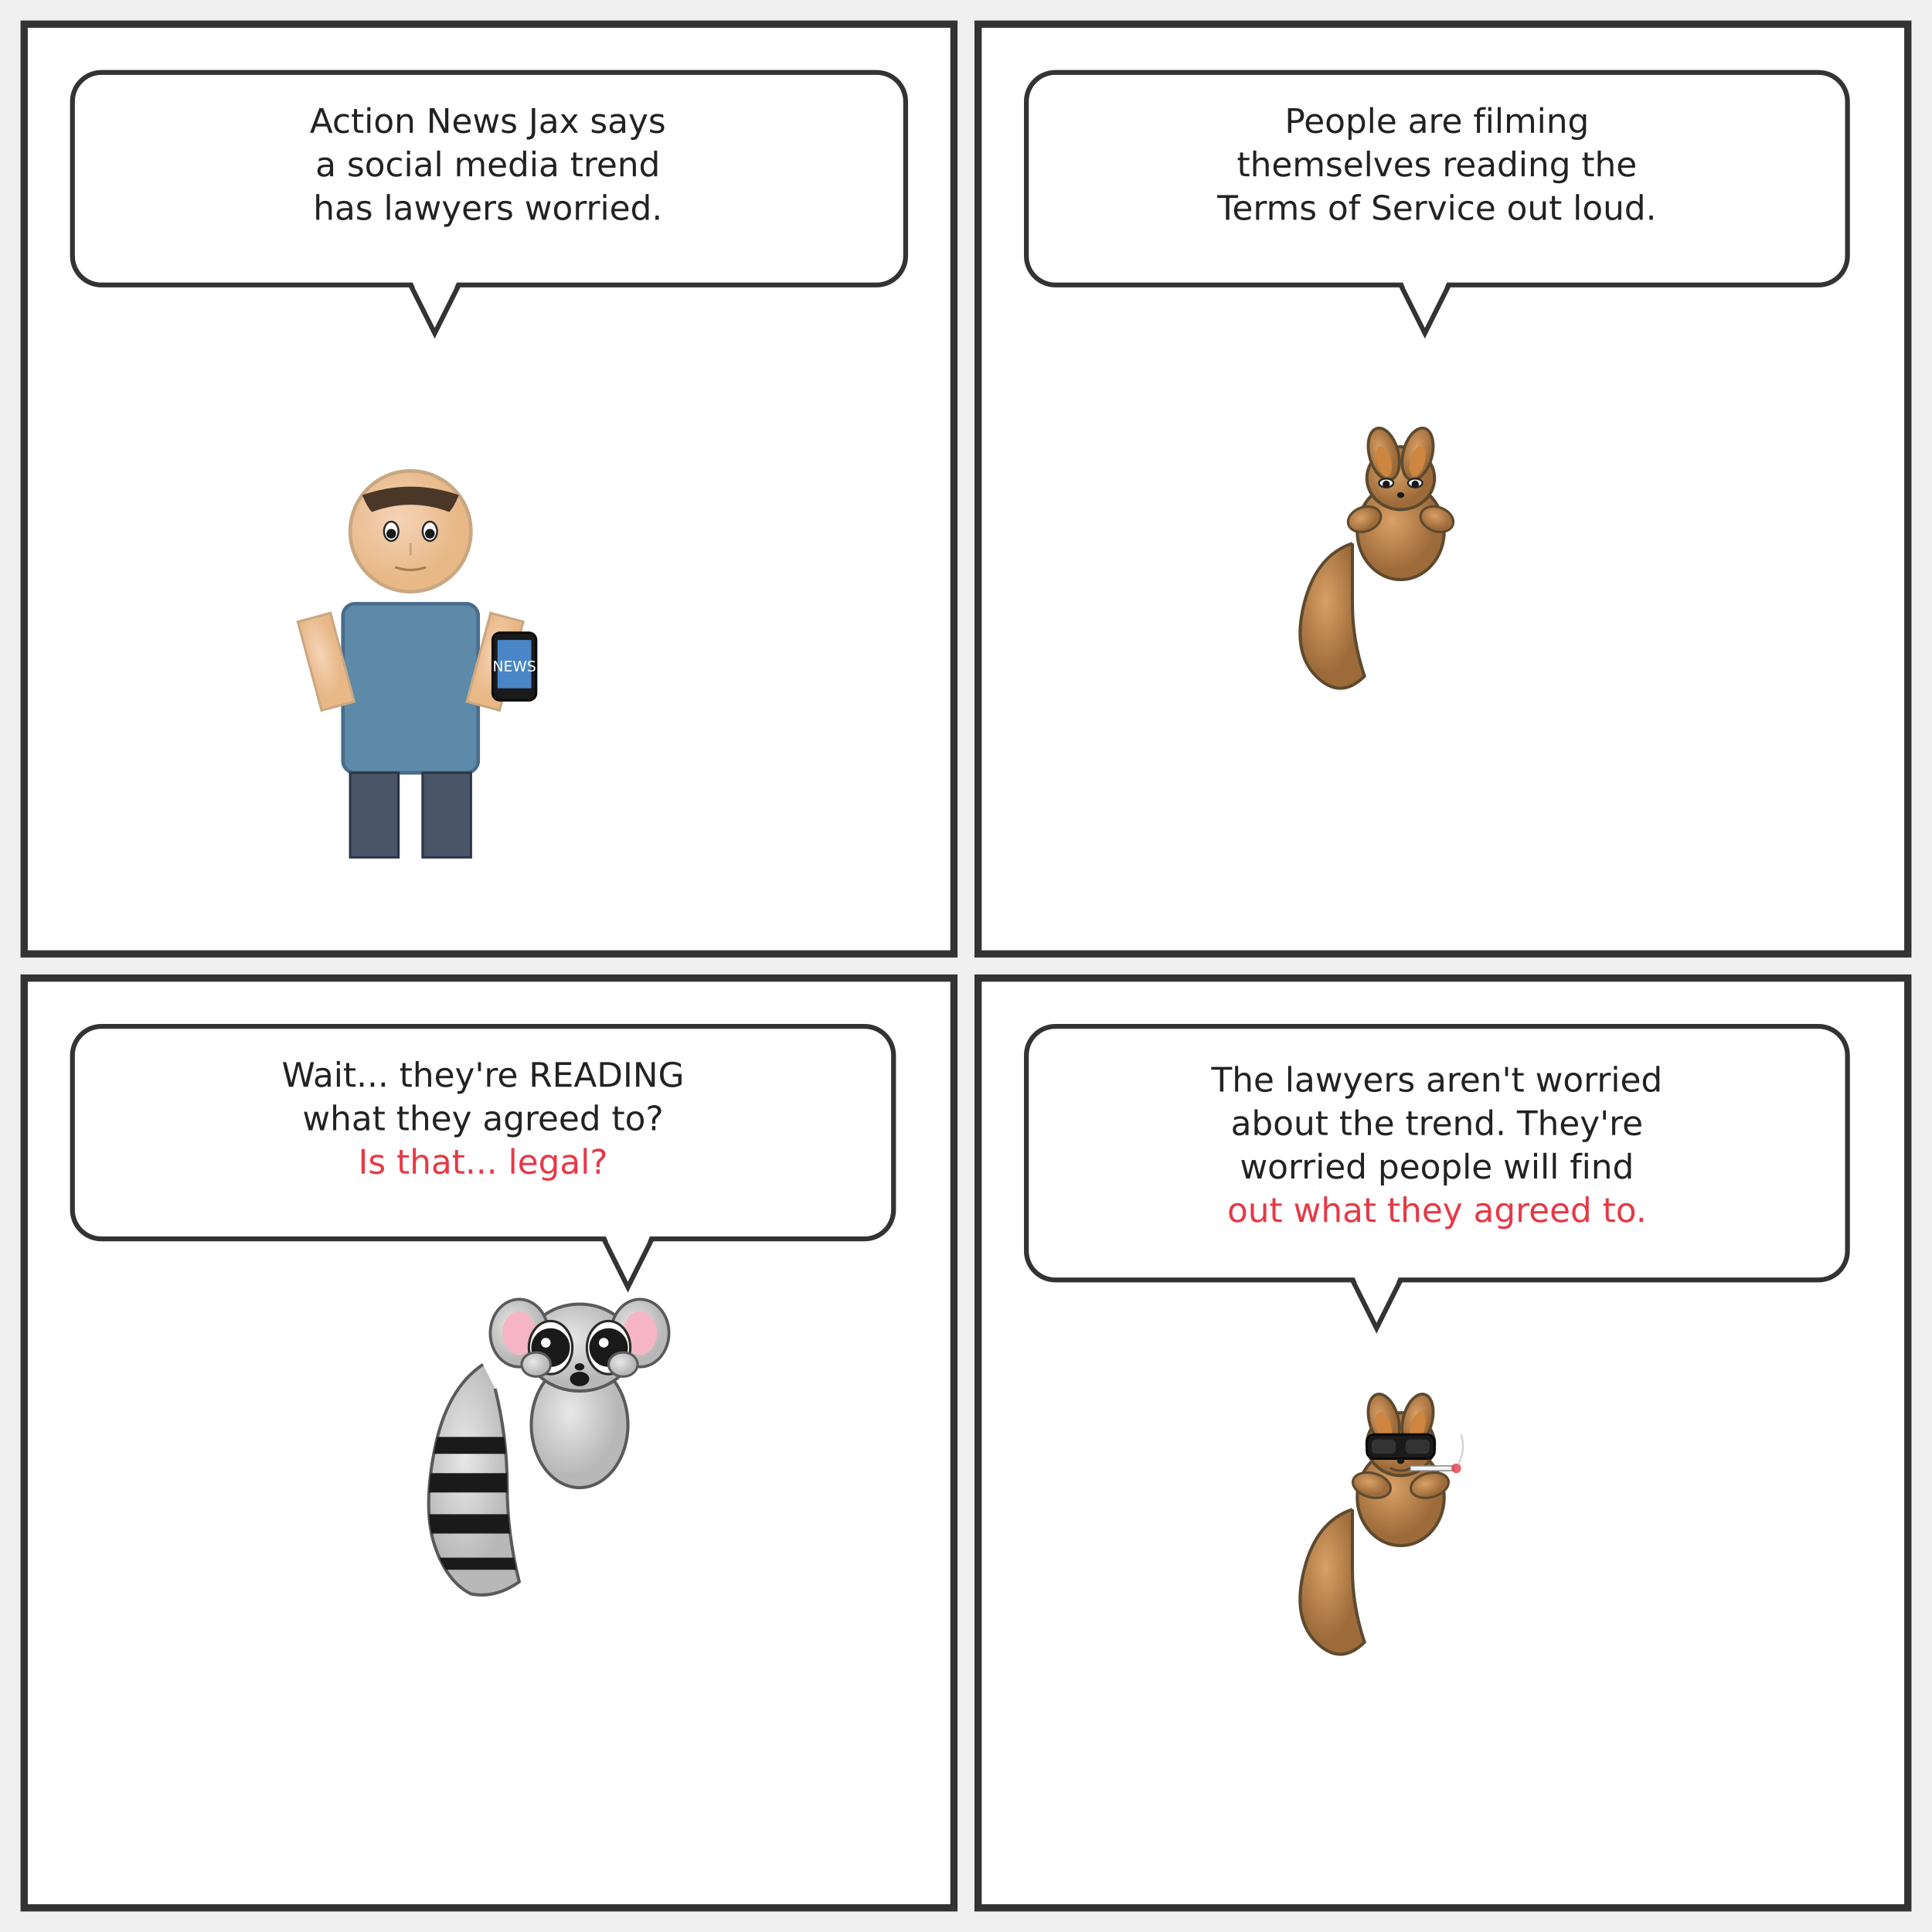
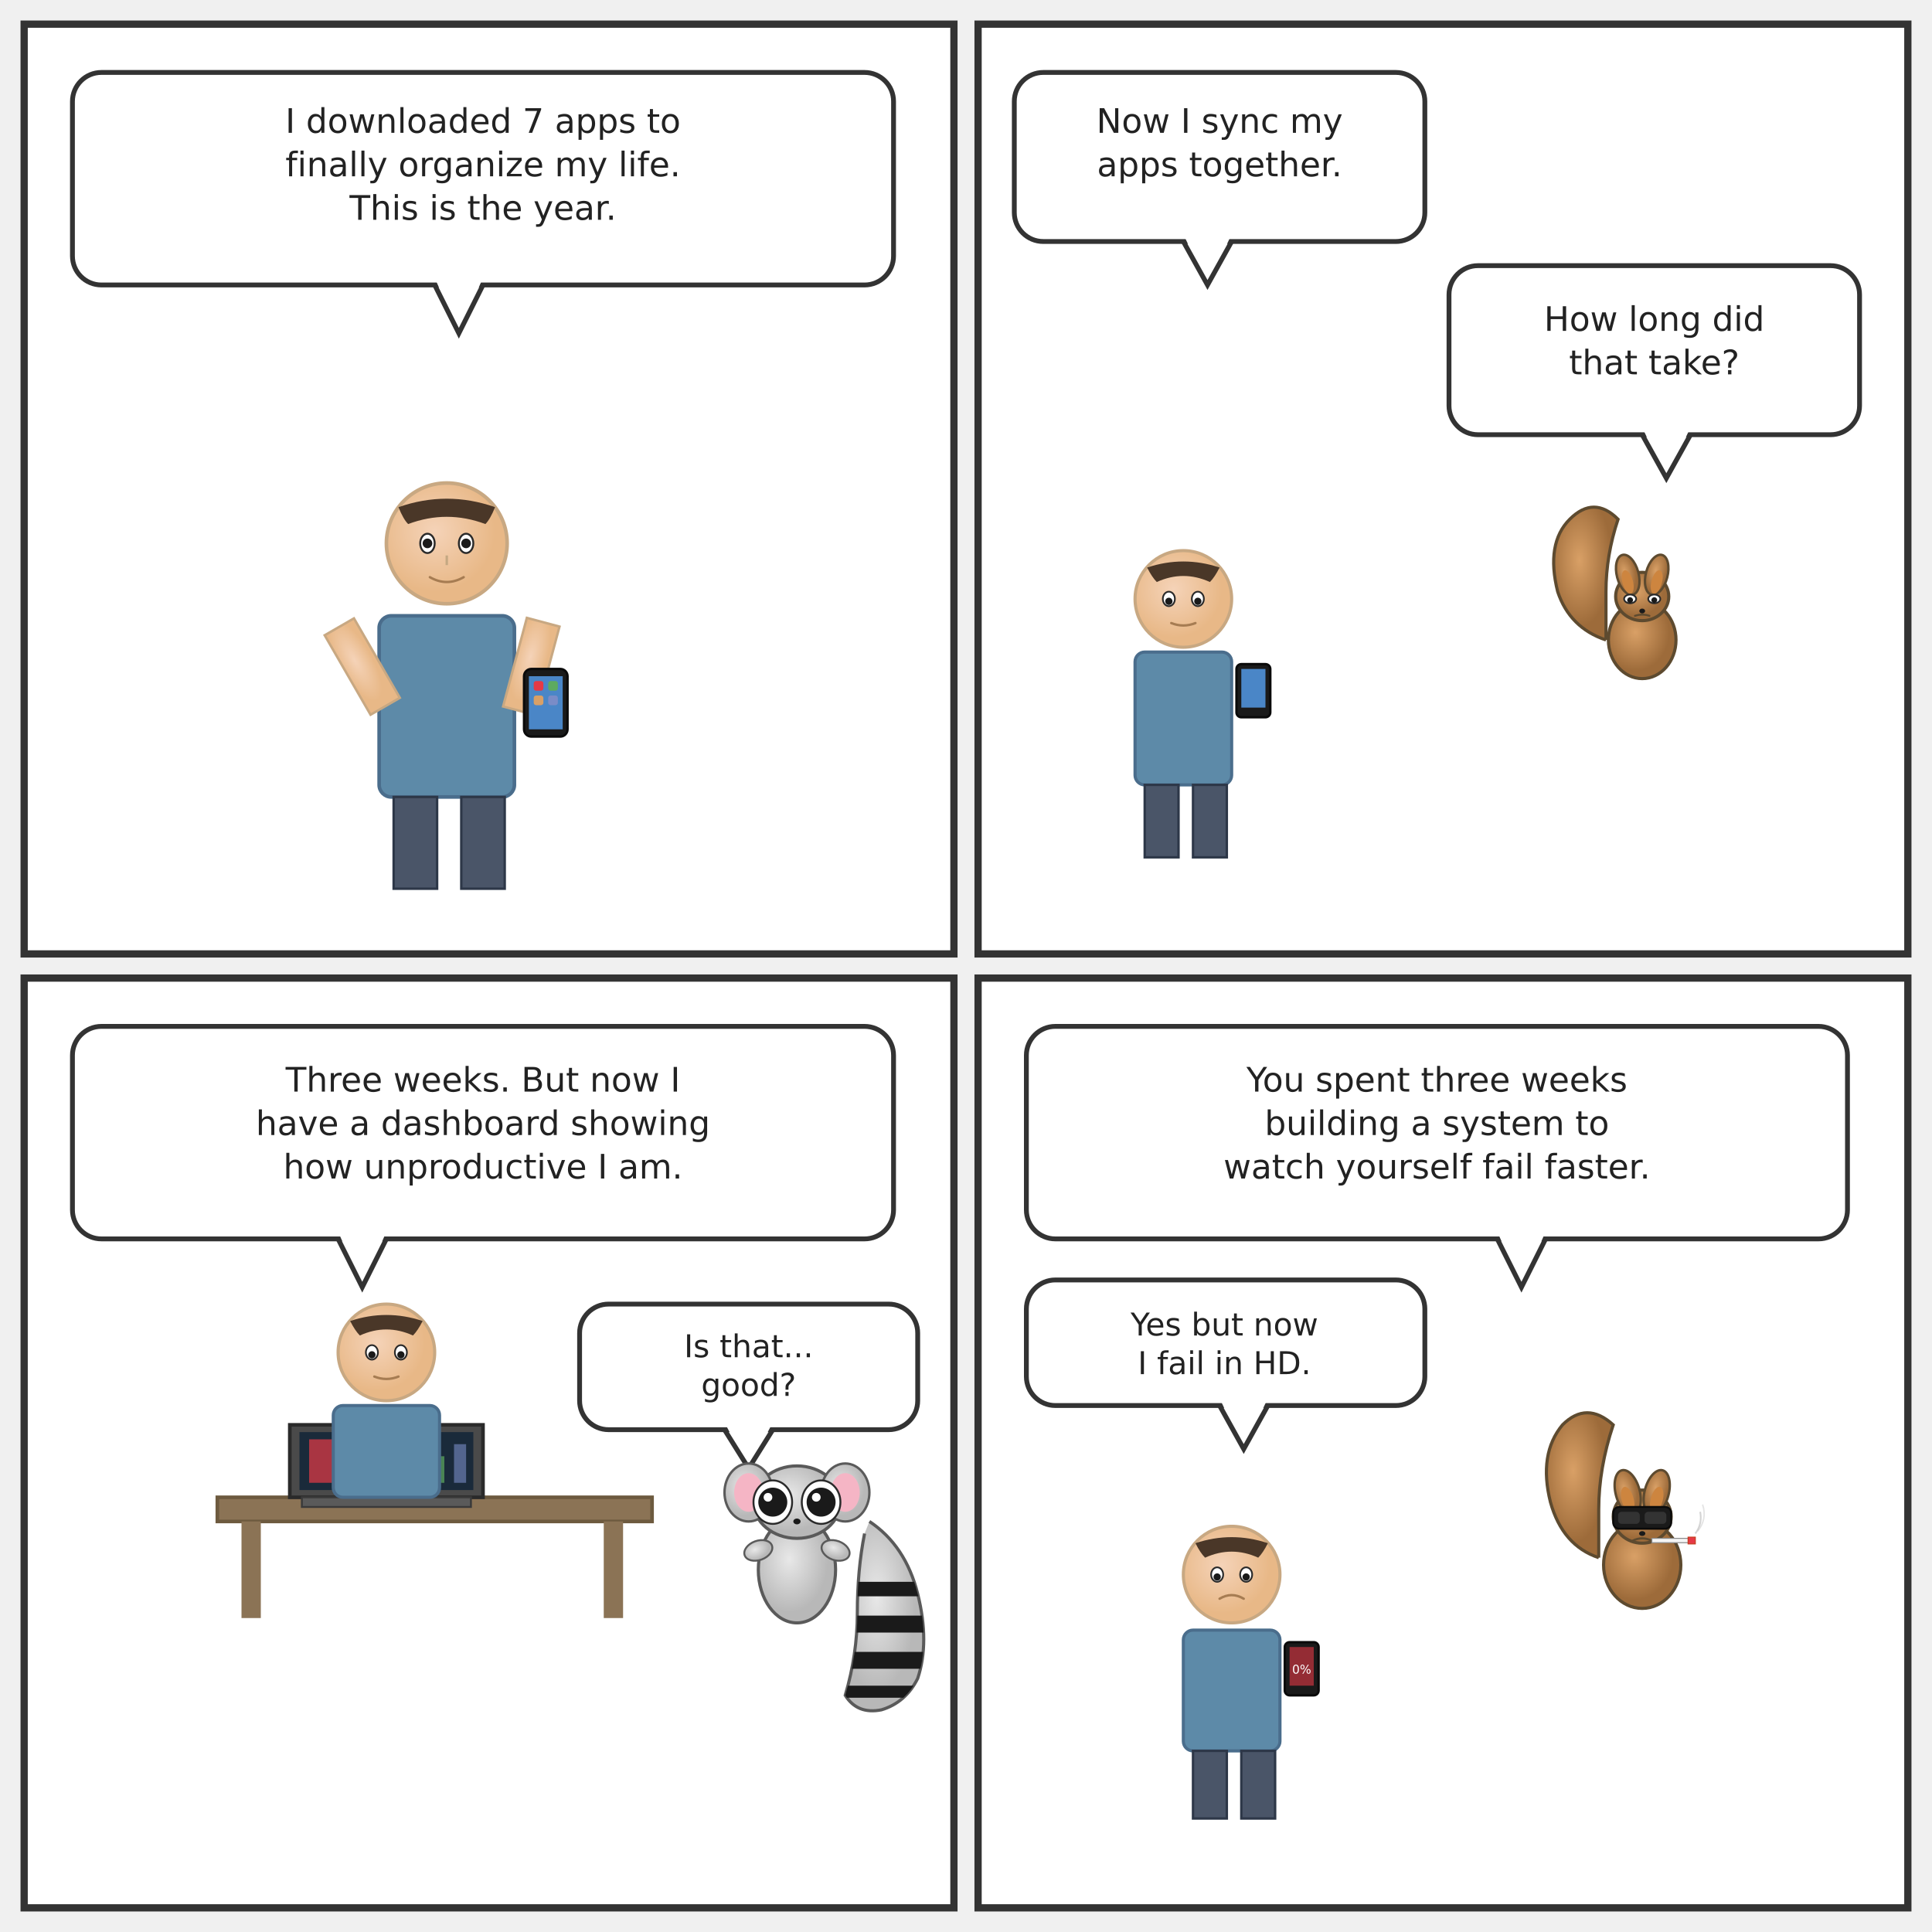
<svg xmlns="http://www.w3.org/2000/svg" viewBox="0 0 800 800">
  <defs>
-     <radialGradient id="sq_fur_aj42" cx="40%" cy="40%">
+     <radialGradient id="sq_fur_pd42" cx="40%" cy="40%">
      <stop offset="0%" style="stop-color:#d9a066" />
      <stop offset="100%" style="stop-color:#9d6b3a" />
    </radialGradient>
-     <radialGradient id="lem_fur_aj42" cx="40%" cy="40%">
+     <radialGradient id="lem_fur_pd42" cx="40%" cy="40%">
      <stop offset="0%" style="stop-color:#e8e8e8" />
      <stop offset="100%" style="stop-color:#b8b8b8" />
    </radialGradient>
-     <radialGradient id="hum_skin_aj42" cx="40%" cy="40%">
+     <radialGradient id="hum_skin_pd42" cx="40%" cy="40%">
      <stop offset="0%" style="stop-color:#f5d3b8" />
      <stop offset="100%" style="stop-color:#e8b887" />
    </radialGradient>
  </defs>
  <rect x="10" y="10" width="385" height="385" fill="#fff" stroke="#333" stroke-width="3" />
-   <rect x="30" y="30" width="345" height="88" rx="12" fill="#fff" stroke="#333" stroke-width="2" />
-   <polygon points="170,115 180,138 190,115" fill="#fff" />
-   <path d="M 170,118 L 180,138 L 190,118" fill="none" stroke="#333" stroke-width="2" />
-   <text x="202" y="55" font-family="DejaVu Sans" font-size="14" text-anchor="middle" fill="#222">Action News Jax says</text>
-   <text x="202" y="73" font-family="DejaVu Sans" font-size="14" text-anchor="middle" fill="#222">a social media trend</text>
-   <text x="202" y="91" font-family="DejaVu Sans" font-size="14" text-anchor="middle" fill="#222">has lawyers worried.</text>
-   <g transform="translate(170, 190)">
-     <rect x="-28" y="60" width="56" height="70" rx="5" fill="#5d8aa8" stroke="#4a6d8c" stroke-width="1.5" />
-     <rect x="-25" y="130" width="20" height="35" fill="#4a5568" stroke="#2d3748" stroke-width="1" />
-     <rect x="5" y="130" width="20" height="35" fill="#4a5568" stroke="#2d3748" stroke-width="1" />
-     <rect x="-42" y="65" width="14" height="38" fill="url(#hum_skin_aj42)" stroke="#c8a882" stroke-width="1" transform="rotate(-15 -35 84)" />
-     <rect x="28" y="65" width="14" height="38" fill="url(#hum_skin_aj42)" stroke="#c8a882" stroke-width="1" transform="rotate(15 35 84)" />
-     <circle cx="0" cy="30" r="25" fill="url(#hum_skin_aj42)" stroke="#c8a882" stroke-width="1.5" />
+   <rect x="30" y="30" width="340" height="88" rx="12" fill="#fff" stroke="#333" stroke-width="2" />
+   <polygon points="180,115 190,138 200,115" fill="#fff" />
+   <path d="M 180,118 L 190,138 L 200,118" fill="none" stroke="#333" stroke-width="2" />
+   <text x="200" y="55" font-family="DejaVu Sans" font-size="14" text-anchor="middle" fill="#222">I downloaded 7 apps to</text>
+   <text x="200" y="73" font-family="DejaVu Sans" font-size="14" text-anchor="middle" fill="#222">finally organize my life.</text>
+   <text x="200" y="91" font-family="DejaVu Sans" font-size="14" text-anchor="middle" fill="#222">This is the year.</text>
+   <g transform="translate(185, 195)">
+     <rect x="-28" y="60" width="56" height="75" rx="5" fill="#5d8aa8" stroke="#4a6d8c" stroke-width="1.5" />
+     <rect x="-22" y="135" width="18" height="38" fill="#4a5568" stroke="#2d3748" stroke-width="1" />
+     <rect x="6" y="135" width="18" height="38" fill="#4a5568" stroke="#2d3748" stroke-width="1" />
+     <rect x="-42" y="62" width="14" height="38" fill="url(#hum_skin_pd42)" stroke="#c8a882" stroke-width="1" transform="rotate(-30 -35 81)" />
+     <rect x="28" y="62" width="14" height="38" fill="url(#hum_skin_pd42)" stroke="#c8a882" stroke-width="1" transform="rotate(15 35 81)" />
+     <circle cx="0" cy="30" r="25" fill="url(#hum_skin_pd42)" stroke="#c8a882" stroke-width="1.5" />
    <path d="M -20 15 Q 0 8 20 15 Q 18 20 16 22 Q 0 16 -16 22 Q -18 20 -20 15" fill="#4a3728" />
    <ellipse cx="-8" cy="30" rx="3" ry="4" fill="#fff" stroke="#2a2a2a" stroke-width="0.8" />
-     <circle cx="-8" cy="31" r="2" fill="#1a1a1a" />
+     <circle cx="-8" cy="30" r="2" fill="#1a1a1a" />
    <ellipse cx="8" cy="30" rx="3" ry="4" fill="#fff" stroke="#2a2a2a" stroke-width="0.8" />
-     <circle cx="8" cy="31" r="2" fill="#1a1a1a" />
-     <line x1="0" y1="35" x2="0" y2="40" stroke="#c4a882" stroke-width="1" />
-     <path d="M -6 45 Q 0 47 6 45" fill="none" stroke="#a67c52" stroke-width="1" stroke-linecap="round" />
-     <rect x="34" y="72" width="18" height="28" rx="3" fill="#1a1a1a" stroke="#0a0a0a" stroke-width="1" />
-     <rect x="36" y="75" width="14" height="20" fill="#4a86c7" />
-     <text x="43" y="88" font-family="DejaVu Sans" font-size="6" text-anchor="middle" fill="#fff">NEWS</text>
+     <circle cx="8" cy="30" r="2" fill="#1a1a1a" />
+     <line x1="0" y1="35" x2="0" y2="39" stroke="#c4a882" stroke-width="1" />
+     <path d="M -7 44 Q 0 48 7 44" fill="none" stroke="#a67c52" stroke-width="1" stroke-linecap="round" />
+     <rect x="32" y="82" width="18" height="28" rx="3" fill="#1a1a1a" stroke="#0a0a0a" stroke-width="1" />
+     <rect x="34" y="85" width="14" height="22" fill="#4a86c7" />
+     <rect x="36" y="87" width="4" height="4" rx="1" fill="#E63946" />
+     <rect x="42" y="87" width="4" height="4" rx="1" fill="#5daa5f" />
+     <rect x="36" y="93" width="4" height="4" rx="1" fill="#d9a066" />
+     <rect x="42" y="93" width="4" height="4" rx="1" fill="#7a8cc7" />
  </g>
  <rect x="405" y="10" width="385" height="385" fill="#fff" stroke="#333" stroke-width="3" />
-   <rect x="425" y="30" width="340" height="88" rx="12" fill="#fff" stroke="#333" stroke-width="2" />
-   <polygon points="580,115 590,138 600,115" fill="#fff" />
-   <path d="M 580,118 L 590,138 L 600,118" fill="none" stroke="#333" stroke-width="2" />
-   <text x="595" y="55" font-family="DejaVu Sans" font-size="14" text-anchor="middle" fill="#222">People are filming</text>
-   <text x="595" y="73" font-family="DejaVu Sans" font-size="14" text-anchor="middle" fill="#222">themselves reading the</text>
-   <text x="595" y="91" font-family="DejaVu Sans" font-size="14" text-anchor="middle" fill="#222">Terms of Service out loud.</text>
-   <g transform="translate(580, 200)">
-     <path d="M -20 25 Q -35 30 -40 50 Q -45 70 -35 80 Q -25 90 -15 80 Q -20 65 -20 50 Q -20 38 -20 25" fill="url(#sq_fur_aj42)" stroke="#5d4a2f" stroke-width="1.3" />
-     <ellipse cx="0" cy="20" rx="18" ry="20" fill="url(#sq_fur_aj42)" stroke="#5d4a2f" stroke-width="1.3" />
-     <ellipse cx="0" cy="-2" rx="14" ry="13" fill="url(#sq_fur_aj42)" stroke="#5d4a2f" stroke-width="1.3" />
-     <ellipse cx="-7" cy="-12" rx="6" ry="11" fill="url(#sq_fur_aj42)" stroke="#5d4a2f" stroke-width="1.2" transform="rotate(-15 -7 -12)" />
-     <ellipse cx="7" cy="-12" rx="6" ry="11" fill="url(#sq_fur_aj42)" stroke="#5d4a2f" stroke-width="1.2" transform="rotate(15 7 -12)" />
-     <ellipse cx="-7" cy="-9" rx="3" ry="6.5" fill="#cd853f" transform="rotate(-15 -7 -9)" />
-     <ellipse cx="7" cy="-9" rx="3" ry="6.5" fill="#cd853f" transform="rotate(15 7 -9)" />
-     <ellipse cx="-6" cy="0" rx="3" ry="1.8" fill="#fff" stroke="#2a2a2a" stroke-width="0.8" />
-     <circle cx="-6" cy="0.5" r="1.5" fill="#1a1a1a" />
-     <ellipse cx="6" cy="0" rx="3" ry="1.8" fill="#fff" stroke="#2a2a2a" stroke-width="0.8" />
-     <circle cx="6" cy="0.5" r="1.5" fill="#1a1a1a" />
-     <ellipse cx="0" cy="5" rx="1.5" ry="1.2" fill="#1a1a1a" />
-     <ellipse cx="-15" cy="15" rx="7" ry="5" fill="url(#sq_fur_aj42)" stroke="#5d4a2f" stroke-width="1" transform="rotate(-20 -15 15)" />
-     <ellipse cx="15" cy="15" rx="7" ry="5" fill="url(#sq_fur_aj42)" stroke="#5d4a2f" stroke-width="1" transform="rotate(20 15 15)" />
+   <rect x="420" y="30" width="170" height="70" rx="12" fill="#fff" stroke="#333" stroke-width="2" />
+   <polygon points="490,97 500,118 510,97" fill="#fff" />
+   <path d="M 490,100 L 500,118 L 510,100" fill="none" stroke="#333" stroke-width="2" />
+   <text x="505" y="55" font-family="DejaVu Sans" font-size="14" text-anchor="middle" fill="#222">Now I sync my</text>
+   <text x="505" y="73" font-family="DejaVu Sans" font-size="14" text-anchor="middle" fill="#222">apps together.</text>
+   <rect x="600" y="110" width="170" height="70" rx="12" fill="#fff" stroke="#333" stroke-width="2" />
+   <polygon points="680,177 690,198 700,177" fill="#fff" />
+   <path d="M 680,180 L 690,198 L 700,180" fill="none" stroke="#333" stroke-width="2" />
+   <text x="685" y="137" font-family="DejaVu Sans" font-size="14" text-anchor="middle" fill="#222">How long did</text>
+   <text x="685" y="155" font-family="DejaVu Sans" font-size="14" text-anchor="middle" fill="#222">that take?</text>
+   <g transform="translate(490, 230)">
+     <rect x="-20" y="40" width="40" height="55" rx="4" fill="#5d8aa8" stroke="#4a6d8c" stroke-width="1.3" />
+     <rect x="-16" y="95" width="14" height="30" fill="#4a5568" stroke="#2d3748" stroke-width="1" />
+     <rect x="4" y="95" width="14" height="30" fill="#4a5568" stroke="#2d3748" stroke-width="1" />
+     <circle cx="0" cy="18" r="20" fill="url(#hum_skin_pd42)" stroke="#c8a882" stroke-width="1.3" />
+     <path d="M -15 5 Q 0 0 15 5 Q 13 9 11 11 Q 0 6 -11 11 Q -13 9 -15 5" fill="#4a3728" />
+     <ellipse cx="-6" cy="18" rx="2.5" ry="3" fill="#fff" stroke="#2a2a2a" stroke-width="0.7" />
+     <circle cx="-6" cy="19" r="1.5" fill="#1a1a1a" />
+     <ellipse cx="6" cy="18" rx="2.5" ry="3" fill="#fff" stroke="#2a2a2a" stroke-width="0.7" />
+     <circle cx="6" cy="19" r="1.5" fill="#1a1a1a" />
+     <path d="M -5 28 Q 0 30 5 28" fill="none" stroke="#a67c52" stroke-width="1" stroke-linecap="round" />
+     <rect x="22" y="45" width="14" height="22" rx="2" fill="#1a1a1a" stroke="#0a0a0a" stroke-width="1" />
+     <rect x="24" y="47" width="10" height="16" fill="#4a86c7" />
+   </g>
+   <g transform="translate(680, 250)">
+     <path d="M -15 15 Q -30 10 -35 -5 Q -40 -25 -30 -35 Q -20 -45 -10 -35 Q -15 -20 -15 -5 Q -15 8 -15 15" fill="url(#sq_fur_pd42)" stroke="#5d4a2f" stroke-width="1.3" />
+     <ellipse cx="0" cy="15" rx="14" ry="16" fill="url(#sq_fur_pd42)" stroke="#5d4a2f" stroke-width="1.3" />
+     <ellipse cx="0" cy="-3" rx="11" ry="10" fill="url(#sq_fur_pd42)" stroke="#5d4a2f" stroke-width="1.3" />
+     <ellipse cx="-6" cy="-12" rx="4.5" ry="8.5" fill="url(#sq_fur_pd42)" stroke="#5d4a2f" stroke-width="1" transform="rotate(-15 -6 -12)" />
+     <ellipse cx="6" cy="-12" rx="4.5" ry="8.5" fill="url(#sq_fur_pd42)" stroke="#5d4a2f" stroke-width="1" transform="rotate(15 6 -12)" />
+     <ellipse cx="-6" cy="-9" rx="2.2" ry="5" fill="#cd853f" transform="rotate(-15 -6 -9)" />
+     <ellipse cx="6" cy="-9" rx="2.2" ry="5" fill="#cd853f" transform="rotate(15 6 -9)" />
+     <ellipse cx="-5" cy="-2" rx="2.5" ry="1.8" fill="#fff" stroke="#2a2a2a" stroke-width="0.7" />
+     <circle cx="-5" cy="-1.5" r="1.2" fill="#1a1a1a" />
+     <ellipse cx="5" cy="-2" rx="2.5" ry="1.8" fill="#fff" stroke="#2a2a2a" stroke-width="0.7" />
+     <circle cx="5" cy="-1.5" r="1.2" fill="#1a1a1a" />
+     <ellipse cx="0" cy="3" rx="1.2" ry="1" fill="#1a1a1a" />
+     <path d="M -3 5 Q 0 4 3 5" fill="none" stroke="#5d4a2f" stroke-width="0.8" stroke-linecap="round" />
  </g>
  <rect x="10" y="405" width="385" height="385" fill="#fff" stroke="#333" stroke-width="3" />
  <rect x="30" y="425" width="340" height="88" rx="12" fill="#fff" stroke="#333" stroke-width="2" />
-   <polygon points="250,510 260,533 270,510" fill="#fff" />
-   <path d="M 250,513 L 260,533 L 270,513" fill="none" stroke="#333" stroke-width="2" />
-   <text x="200" y="450" font-family="DejaVu Sans" font-size="14" text-anchor="middle" fill="#222">Wait... they're READING</text>
-   <text x="200" y="468" font-family="DejaVu Sans" font-size="14" text-anchor="middle" fill="#222">what they agreed to?</text>
-   <text x="200" y="486" font-family="DejaVu Sans" font-size="14" text-anchor="middle" fill="#E63946">Is that... legal?</text>
-   <g transform="translate(240, 580)">
+   <polygon points="140,510 150,533 160,510" fill="#fff" />
+   <path d="M 140,513 L 150,533 L 160,513" fill="none" stroke="#333" stroke-width="2" />
+   <text x="200" y="452" font-family="DejaVu Sans" font-size="14" text-anchor="middle" fill="#222">Three weeks. But now I</text>
+   <text x="200" y="470" font-family="DejaVu Sans" font-size="14" text-anchor="middle" fill="#222">have a dashboard showing</text>
+   <text x="200" y="488" font-family="DejaVu Sans" font-size="14" text-anchor="middle" fill="#222">how unproductive I am.</text>
+   <g transform="translate(160, 570)">
+     <rect x="-70" y="50" width="180" height="10" fill="#8B7355" stroke="#6d5a3f" stroke-width="1.5" />
+     <rect x="-60" y="60" width="8" height="40" fill="#8B7355" />
+     <rect x="90" y="60" width="8" height="40" fill="#8B7355" />
+     <rect x="-40" y="20" width="80" height="30" fill="#4a4a4a" stroke="#2a2a2a" stroke-width="1.5" />
+     <rect x="-36" y="23" width="72" height="24" fill="#1a2a3a" />
+     <rect x="-32" y="26" width="16" height="18" fill="#E63946" opacity="0.7" />
+     <rect x="-12" y="30" width="16" height="14" fill="#d9a066" opacity="0.7" />
+     <rect x="8" y="33" width="16" height="11" fill="#5daa5f" opacity="0.7" />
+     <rect x="28" y="28" width="5" height="16" fill="#7a8cc7" opacity="0.6" />
+     <rect x="-35" y="50" width="70" height="4" fill="#5a5a5a" stroke="#3a3a3a" stroke-width="0.8" />
+     <circle cx="0" cy="-10" r="20" fill="url(#hum_skin_pd42)" stroke="#c8a882" stroke-width="1.3" />
+     <path d="M -15 -23 Q 0 -28 15 -23 Q 13 -19 11 -17 Q 0 -22 -11 -17 Q -13 -19 -15 -23" fill="#4a3728" />
+     <ellipse cx="-6" cy="-10" rx="2.5" ry="3" fill="#fff" stroke="#2a2a2a" stroke-width="0.7" />
+     <circle cx="-6" cy="-9" r="1.5" fill="#1a1a1a" />
+     <ellipse cx="6" cy="-10" rx="2.5" ry="3" fill="#fff" stroke="#2a2a2a" stroke-width="0.7" />
+     <circle cx="6" cy="-9" r="1.5" fill="#1a1a1a" />
+     <path d="M -5 0 Q 0 2 5 0" fill="none" stroke="#a67c52" stroke-width="1" stroke-linecap="round" />
+     <rect x="-22" y="12" width="44" height="38" rx="4" fill="#5d8aa8" stroke="#4a6d8c" stroke-width="1.3" />
+   </g>
+   <rect x="240" y="540" width="140" height="52" rx="12" fill="#fff" stroke="#333" stroke-width="2" />
+   <polygon points="300,589 310,608 320,589" fill="#fff" />
+   <path d="M 300,592 L 310,608 L 320,592" fill="none" stroke="#333" stroke-width="2" />
+   <text x="310" y="562" font-family="DejaVu Sans" font-size="13" text-anchor="middle" fill="#222">Is that...</text>
+   <text x="310" y="578" font-family="DejaVu Sans" font-size="13" text-anchor="middle" fill="#222">good?</text>
+   <g transform="translate(330, 640)">
    <clipPath id="tail_clip_p3">
-       <path d="M -40 -15 Q -55 -5 -60 20 Q -65 45 -60 60 Q -55 75 -45 80 Q -35 82 -25 75 Q -30 55 -30 35 Q -30 15 -35 -5" />
+       <path d="M 30 -10 Q 45 0 50 20 Q 55 40 50 55 Q 45 65 35 68 Q 25 70 20 62 Q 25 45 25 28 Q 25 10 28 -5" />
    </clipPath>
-     <path d="M -40 -15 Q -55 -5 -60 20 Q -65 45 -60 60 Q -55 75 -45 80 Q -35 82 -25 75 Q -30 55 -30 35 Q -30 15 -35 -5" fill="url(#lem_fur_aj42)" stroke="#5a5a5a" stroke-width="1.3" />
+     <path d="M 30 -10 Q 45 0 50 20 Q 55 40 50 55 Q 45 65 35 68 Q 25 70 20 62 Q 25 45 25 28 Q 25 10 28 -5" fill="url(#lem_fur_pd42)" stroke="#5a5a5a" stroke-width="1.3" />
    <g clip-path="url(#tail_clip_p3)">
-       <rect x="-70" y="15" width="50" height="7" fill="#1a1a1a" />
-       <rect x="-70" y="30" width="50" height="8" fill="#1a1a1a" />
-       <rect x="-70" y="47" width="50" height="8" fill="#1a1a1a" />
-       <rect x="-70" y="65" width="50" height="5" fill="#1a1a1a" />
+       <rect x="15" y="15" width="45" height="6" fill="#1a1a1a" />
+       <rect x="15" y="29" width="45" height="7" fill="#1a1a1a" />
+       <rect x="15" y="44" width="45" height="7" fill="#1a1a1a" />
+       <rect x="15" y="58" width="45" height="5" fill="#1a1a1a" />
    </g>
-     <ellipse cx="0" cy="10" rx="20" ry="26" fill="url(#lem_fur_aj42)" stroke="#5a5a5a" stroke-width="1.3" />
-     <ellipse cx="0" cy="-22" rx="22" ry="18" fill="url(#lem_fur_aj42)" stroke="#5a5a5a" stroke-width="1.3" />
-     <ellipse cx="-25" cy="-28" rx="12" ry="14" fill="url(#lem_fur_aj42)" stroke="#5a5a5a" stroke-width="1.2" />
-     <ellipse cx="25" cy="-28" rx="12" ry="14" fill="url(#lem_fur_aj42)" stroke="#5a5a5a" stroke-width="1.2" />
-     <ellipse cx="-25" cy="-28" rx="7" ry="9" fill="#f5b5c5" />
-     <ellipse cx="25" cy="-28" rx="7" ry="9" fill="#f5b5c5" />
-     <ellipse cx="-12" cy="-22" rx="9" ry="11" fill="#fff" stroke="#2a2a2a" stroke-width="1" />
-     <circle cx="-12" cy="-22" r="8" fill="#1a1a1a" />
-     <circle cx="-14" cy="-24" r="2" fill="#fff" />
-     <ellipse cx="12" cy="-22" rx="9" ry="11" fill="#fff" stroke="#2a2a2a" stroke-width="1" />
-     <circle cx="12" cy="-22" r="8" fill="#1a1a1a" />
-     <circle cx="10" cy="-24" r="2" fill="#fff" />
-     <ellipse cx="0" cy="-14" rx="2" ry="1.5" fill="#1a1a1a" />
-     <ellipse cx="0" cy="-9" rx="4" ry="3" fill="#1a1a1a" />
-     <ellipse cx="-18" cy="-15" rx="6" ry="5" fill="url(#lem_fur_aj42)" stroke="#5a5a5a" stroke-width="1" />
-     <ellipse cx="18" cy="-15" rx="6" ry="5" fill="url(#lem_fur_aj42)" stroke="#5a5a5a" stroke-width="1" />
+     <ellipse cx="0" cy="10" rx="16" ry="22" fill="url(#lem_fur_pd42)" stroke="#5a5a5a" stroke-width="1.3" />
+     <ellipse cx="0" cy="-18" rx="18" ry="15" fill="url(#lem_fur_pd42)" stroke="#5a5a5a" stroke-width="1.3" />
+     <ellipse cx="-20" cy="-22" rx="10" ry="12" fill="url(#lem_fur_pd42)" stroke="#5a5a5a" stroke-width="1" />
+     <ellipse cx="20" cy="-22" rx="10" ry="12" fill="url(#lem_fur_pd42)" stroke="#5a5a5a" stroke-width="1" />
+     <ellipse cx="-20" cy="-22" rx="6" ry="8" fill="#f5b5c5" />
+     <ellipse cx="20" cy="-22" rx="6" ry="8" fill="#f5b5c5" />
+     <ellipse cx="-10" cy="-18" rx="8" ry="9" fill="#fff" stroke="#2a2a2a" stroke-width="0.8" />
+     <circle cx="-10" cy="-18" r="6" fill="#1a1a1a" />
+     <circle cx="-12" cy="-20" r="1.8" fill="#fff" />
+     <ellipse cx="10" cy="-18" rx="8" ry="9" fill="#fff" stroke="#2a2a2a" stroke-width="0.8" />
+     <circle cx="10" cy="-18" r="6" fill="#1a1a1a" />
+     <circle cx="8" cy="-20" r="1.8" fill="#fff" />
+     <ellipse cx="0" cy="-10" rx="1.5" ry="1.2" fill="#1a1a1a" />
+     <ellipse cx="-16" cy="2" rx="6" ry="4" fill="url(#lem_fur_pd42)" stroke="#5a5a5a" stroke-width="0.8" transform="rotate(-20 -16 2)" />
+     <ellipse cx="16" cy="2" rx="6" ry="4" fill="url(#lem_fur_pd42)" stroke="#5a5a5a" stroke-width="0.8" transform="rotate(20 16 2)" />
  </g>
  <rect x="405" y="405" width="385" height="385" fill="#fff" stroke="#333" stroke-width="3" />
-   <rect x="425" y="425" width="340" height="105" rx="12" fill="#fff" stroke="#333" stroke-width="2" />
-   <polygon points="560,527 570,550 580,527" fill="#fff" />
-   <path d="M 560,530 L 570,550 L 580,530" fill="none" stroke="#333" stroke-width="2" />
-   <text x="595" y="452" font-family="DejaVu Sans" font-size="14" text-anchor="middle" fill="#222">The lawyers aren't worried</text>
-   <text x="595" y="470" font-family="DejaVu Sans" font-size="14" text-anchor="middle" fill="#222">about the trend. They're</text>
-   <text x="595" y="488" font-family="DejaVu Sans" font-size="14" text-anchor="middle" fill="#222">worried people will find</text>
-   <text x="595" y="506" font-family="DejaVu Sans" font-size="14" text-anchor="middle" fill="#E63946">out what they agreed to.</text>
-   <g transform="translate(580, 610)">
-     <path d="M -20 15 Q -35 20 -40 40 Q -45 60 -35 70 Q -25 80 -15 70 Q -20 55 -20 40 Q -20 28 -20 15" fill="url(#sq_fur_aj42)" stroke="#5d4a2f" stroke-width="1.3" />
-     <ellipse cx="0" cy="10" rx="18" ry="20" fill="url(#sq_fur_aj42)" stroke="#5d4a2f" stroke-width="1.3" />
-     <ellipse cx="0" cy="-12" rx="14" ry="13" fill="url(#sq_fur_aj42)" stroke="#5d4a2f" stroke-width="1.3" />
-     <ellipse cx="-7" cy="-22" rx="6" ry="11" fill="url(#sq_fur_aj42)" stroke="#5d4a2f" stroke-width="1.2" transform="rotate(-15 -7 -22)" />
-     <ellipse cx="7" cy="-22" rx="6" ry="11" fill="url(#sq_fur_aj42)" stroke="#5d4a2f" stroke-width="1.2" transform="rotate(15 7 -22)" />
-     <ellipse cx="-7" cy="-19" rx="3" ry="6.5" fill="#cd853f" transform="rotate(-15 -7 -19)" />
-     <ellipse cx="7" cy="-19" rx="3" ry="6.5" fill="#cd853f" transform="rotate(15 7 -19)" />
-     <rect x="-14" y="-16" width="28" height="10" rx="3" fill="#1a1a1a" stroke="#0a0a0a" stroke-width="1" />
-     <rect x="-12" y="-14" width="10" height="6" rx="2" fill="#333" />
-     <rect x="2" y="-14" width="10" height="6" rx="2" fill="#333" />
-     <ellipse cx="0" cy="-5" rx="1.5" ry="1.2" fill="#1a1a1a" />
-     <path d="M -4 -2 Q 0 0 4 -2" fill="none" stroke="#5d4a2f" stroke-width="1" stroke-linecap="round" />
-     <rect x="4" y="-3" width="18" height="2" fill="#f5f5f5" stroke="#8a8a8a" stroke-width="0.5" />
-     <circle cx="23" cy="-2" r="2" fill="#e63946" opacity="0.8" />
-     <path d="M 24 -4 Q 27 -10 25 -16" fill="none" stroke="#aaa" stroke-width="0.8" opacity="0.5" />
-     <ellipse cx="-12" cy="5" rx="8" ry="5" fill="url(#sq_fur_aj42)" stroke="#5d4a2f" stroke-width="1" transform="rotate(15 -12 5)" />
-     <ellipse cx="12" cy="5" rx="8" ry="5" fill="url(#sq_fur_aj42)" stroke="#5d4a2f" stroke-width="1" transform="rotate(-15 12 5)" />
+   <rect x="425" y="425" width="340" height="88" rx="12" fill="#fff" stroke="#333" stroke-width="2" />
+   <polygon points="620,510 630,533 640,510" fill="#fff" />
+   <path d="M 620,513 L 630,533 L 640,513" fill="none" stroke="#333" stroke-width="2" />
+   <text x="595" y="452" font-family="DejaVu Sans" font-size="14" text-anchor="middle" fill="#222">You spent three weeks</text>
+   <text x="595" y="470" font-family="DejaVu Sans" font-size="14" text-anchor="middle" fill="#222">building a system to</text>
+   <text x="595" y="488" font-family="DejaVu Sans" font-size="14" text-anchor="middle" fill="#222">watch yourself fail faster.</text>
+   <rect x="425" y="530" width="165" height="52" rx="12" fill="#fff" stroke="#333" stroke-width="2" />
+   <polygon points="505,579 515,600 525,579" fill="#fff" />
+   <path d="M 505,582 L 515,600 L 525,582" fill="none" stroke="#333" stroke-width="2" />
+   <text x="507" y="553" font-family="DejaVu Sans" font-size="13" text-anchor="middle" fill="#222">Yes but now</text>
+   <text x="507" y="569" font-family="DejaVu Sans" font-size="13" text-anchor="middle" fill="#222">I fail in HD.</text>
+   <g transform="translate(510, 640)">
+     <rect x="-20" y="35" width="40" height="50" rx="4" fill="#5d8aa8" stroke="#4a6d8c" stroke-width="1.3" />
+     <rect x="-16" y="85" width="14" height="28" fill="#4a5568" stroke="#2d3748" stroke-width="1" />
+     <rect x="4" y="85" width="14" height="28" fill="#4a5568" stroke="#2d3748" stroke-width="1" />
+     <circle cx="0" cy="12" r="20" fill="url(#hum_skin_pd42)" stroke="#c8a882" stroke-width="1.3" />
+     <path d="M -15 -1 Q 0 -6 15 -1 Q 13 3 11 5 Q 0 0 -11 5 Q -13 3 -15 -1" fill="#4a3728" />
+     <ellipse cx="-6" cy="12" rx="2.5" ry="3" fill="#fff" stroke="#2a2a2a" stroke-width="0.7" />
+     <circle cx="-6" cy="13" r="1.5" fill="#1a1a1a" />
+     <ellipse cx="6" cy="12" rx="2.5" ry="3" fill="#fff" stroke="#2a2a2a" stroke-width="0.7" />
+     <circle cx="6" cy="13" r="1.5" fill="#1a1a1a" />
+     <path d="M -5 22 Q 0 19 5 22" fill="none" stroke="#a67c52" stroke-width="1" stroke-linecap="round" />
+     <rect x="22" y="40" width="14" height="22" rx="2" fill="#1a1a1a" stroke="#0a0a0a" stroke-width="1" />
+     <rect x="24" y="42" width="10" height="16" fill="#E63946" opacity="0.6" />
+     <text x="29" y="53" font-family="DejaVu Sans" font-size="5" text-anchor="middle" fill="#fff">0%</text>
+   </g>
+   <g transform="translate(680, 630)">
+     <path d="M -18 15 Q -33 10 -38 -8 Q -43 -28 -33 -40 Q -23 -50 -12 -40 Q -18 -22 -18 -5 Q -18 8 -18 15" fill="url(#sq_fur_pd42)" stroke="#5d4a2f" stroke-width="1.3" />
+     <ellipse cx="0" cy="18" rx="16" ry="18" fill="url(#sq_fur_pd42)" stroke="#5d4a2f" stroke-width="1.3" />
+     <ellipse cx="0" cy="-2" rx="12" ry="11" fill="url(#sq_fur_pd42)" stroke="#5d4a2f" stroke-width="1.3" />
+     <ellipse cx="-6" cy="-12" rx="5" ry="9.5" fill="url(#sq_fur_pd42)" stroke="#5d4a2f" stroke-width="1" transform="rotate(-15 -6 -12)" />
+     <ellipse cx="6" cy="-12" rx="5" ry="9.5" fill="url(#sq_fur_pd42)" stroke="#5d4a2f" stroke-width="1" transform="rotate(15 6 -12)" />
+     <ellipse cx="-6" cy="-9" rx="2.5" ry="5.5" fill="#cd853f" transform="rotate(-15 -6 -9)" />
+     <ellipse cx="6" cy="-9" rx="2.5" ry="5.5" fill="#cd853f" transform="rotate(15 6 -9)" />
+     <rect x="-12" y="-6" width="24" height="9" rx="2.5" fill="#1a1a1a" stroke="#0a0a0a" stroke-width="0.8" />
+     <rect x="-10" y="-4" width="9" height="5" rx="1.5" fill="#333" />
+     <rect x="1" y="-4" width="9" height="5" rx="1.5" fill="#333" />
+     <ellipse cx="0" cy="5" rx="1.3" ry="1" fill="#1a1a1a" />
+     <path d="M -4 8 Q 0 6 4 8" fill="none" stroke="#5d4a2f" stroke-width="0.9" stroke-linecap="round" />
+     <rect x="4" y="7" width="16" height="1.8" fill="#f5f5f5" stroke="#8a8a8a" stroke-width="0.4" />
+     <rect x="19" y="6.5" width="3" height="2.8" fill="#E63946" stroke="#c43a1c" stroke-width="0.4" />
+     <path d="M 22 5 Q 25 1 24 -4" fill="none" stroke="#aaa" stroke-width="0.7" opacity="0.5" />
+     <path d="M 23 4 Q 27 -1 25 -7" fill="none" stroke="#bbb" stroke-width="0.6" opacity="0.4" />
  </g>
</svg>
